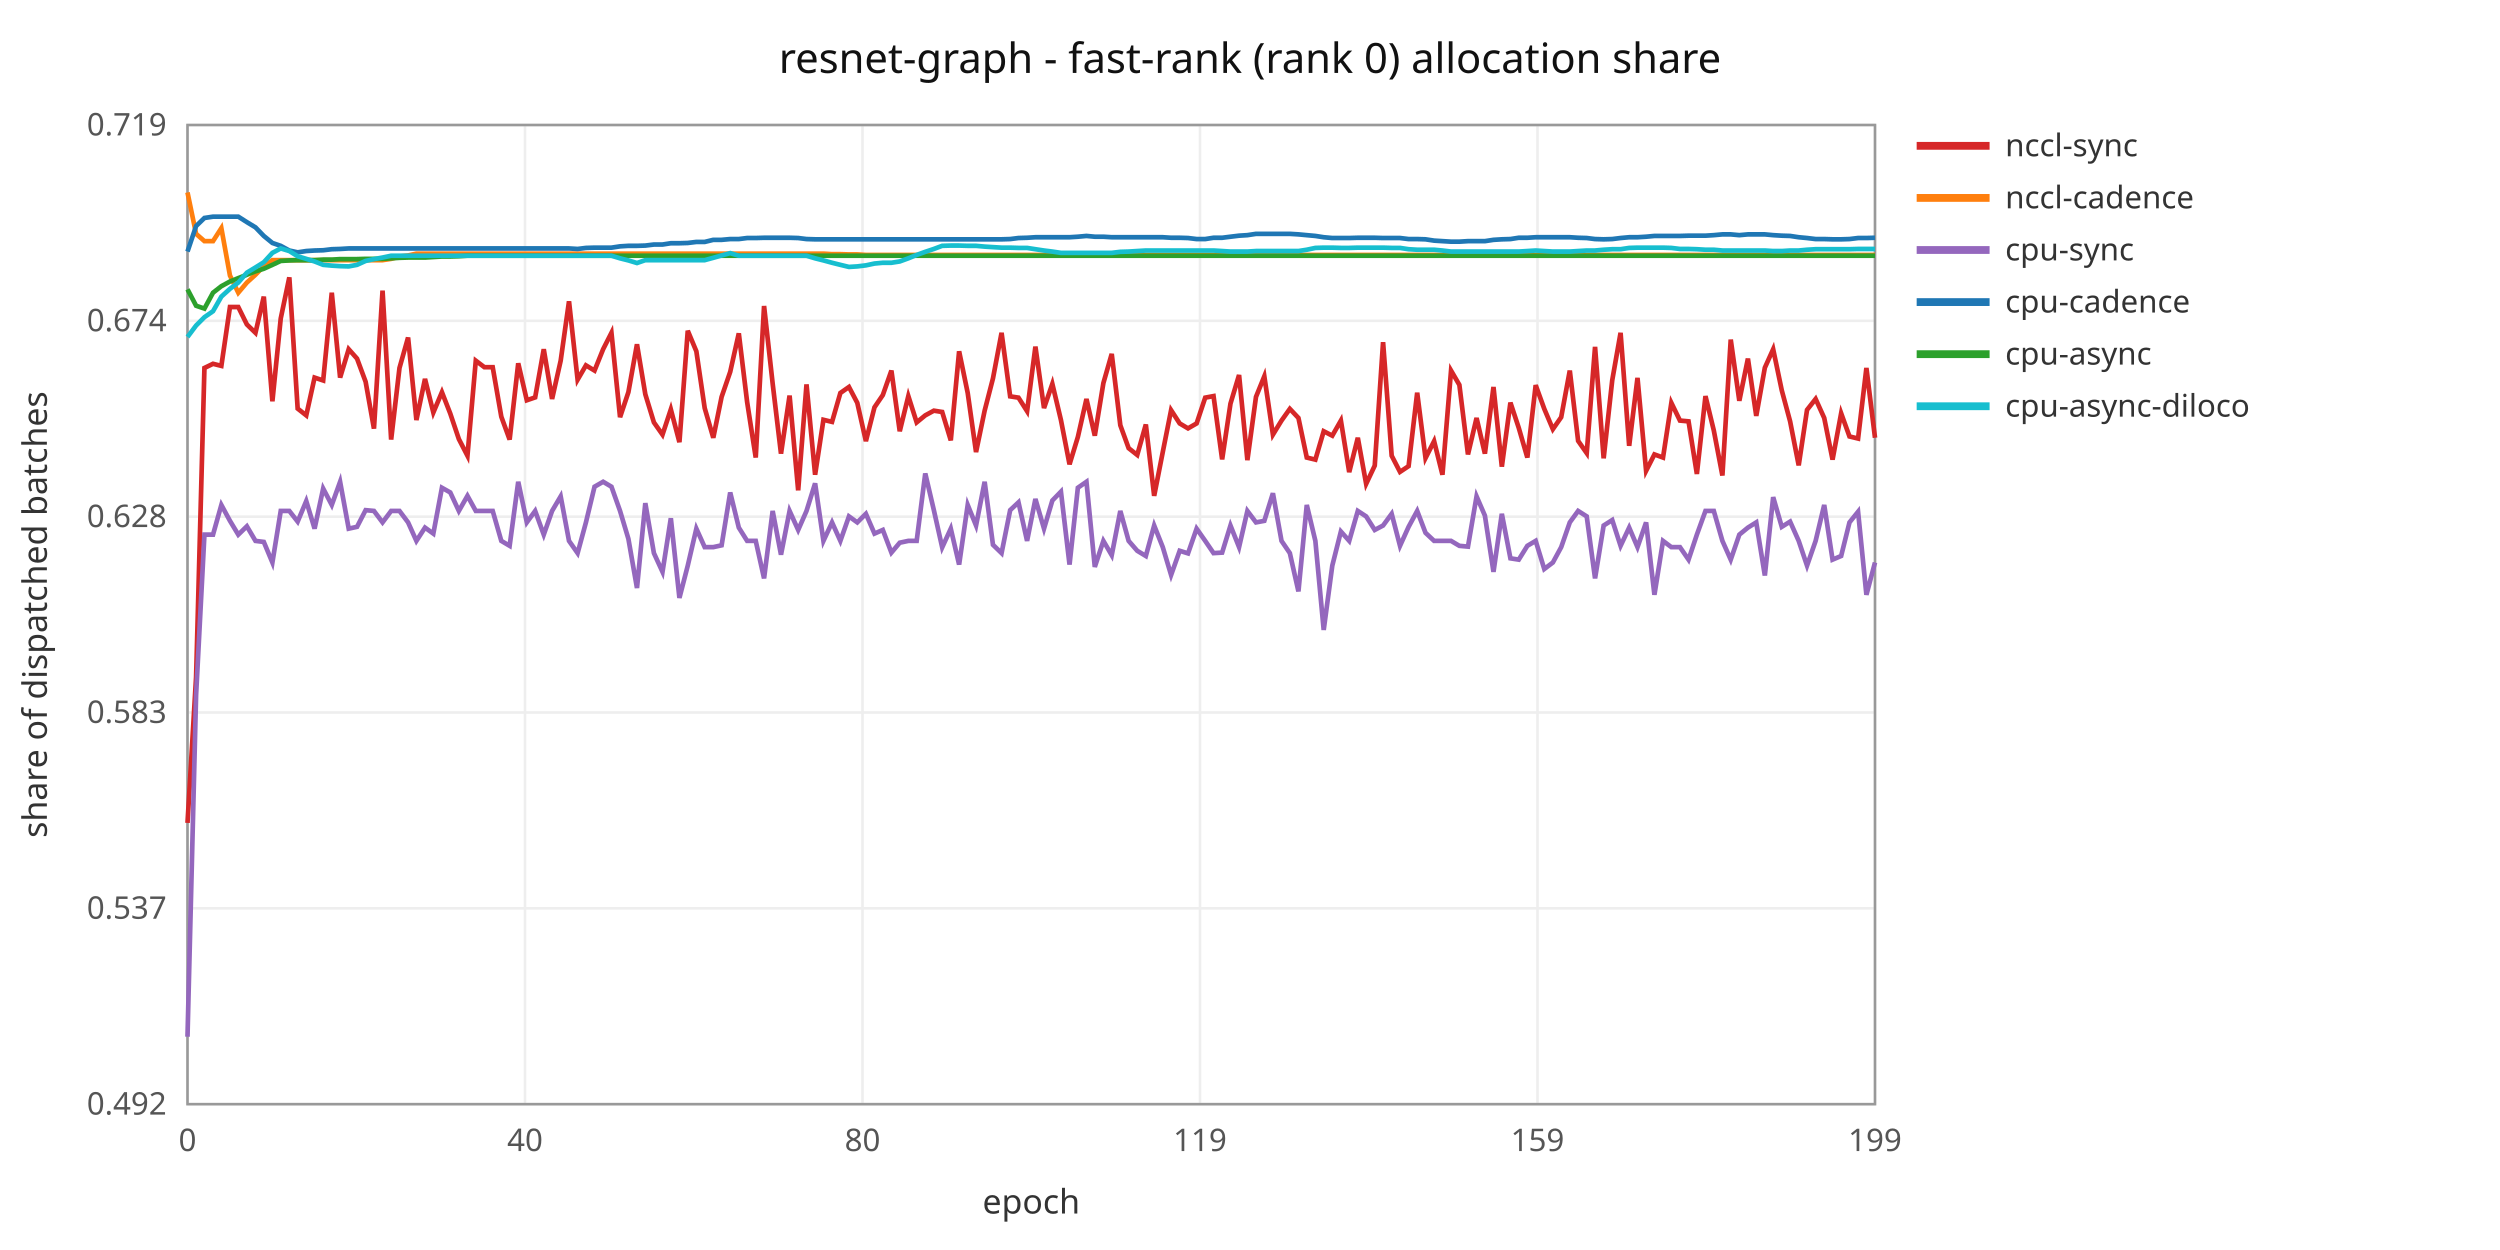
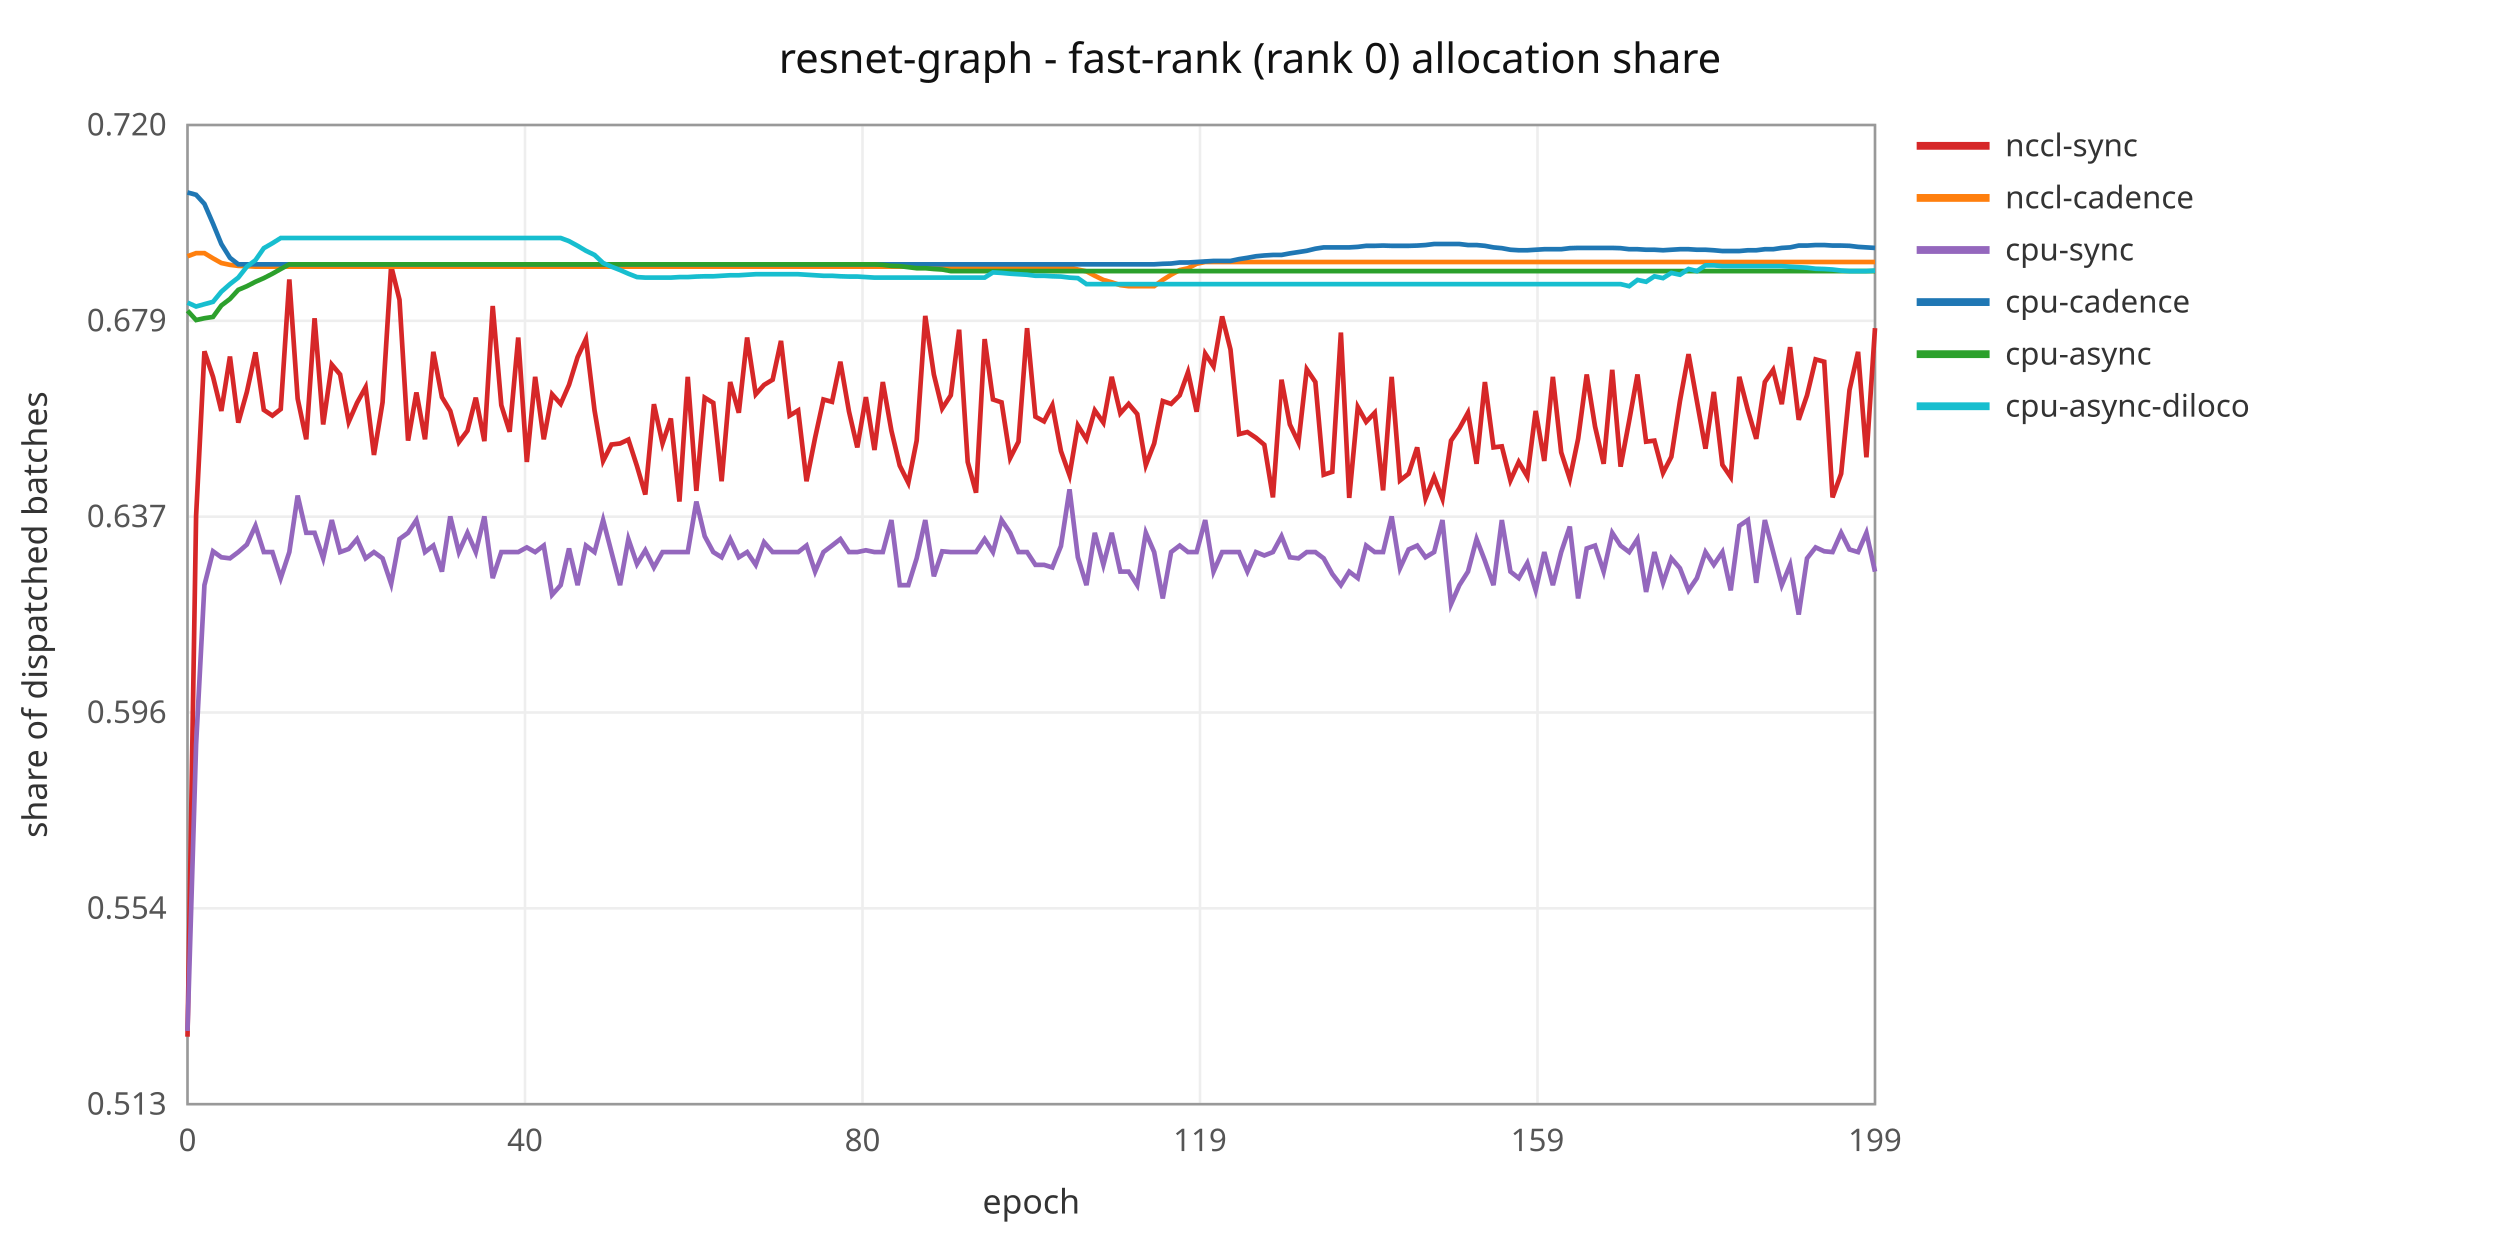
<svg xmlns="http://www.w3.org/2000/svg" viewBox="0 0 960 480" width="960" height="480">
  <rect width="960" height="480" fill="white" />
  <text x="480.0" y="28" text-anchor="middle" font-size="16" font-family="sans-serif" fill="#111">resnet-graph - fast-rank (rank 0) allocation share</text>
  <line x1="72.0" y1="48" x2="72.0" y2="424.0" stroke="#eee" />
  <line x1="72" y1="424.0" x2="720.0" y2="424.0" stroke="#eee" />
  <text x="72.0" y="442.0" text-anchor="middle" font-size="12" font-family="sans-serif" fill="#555">0</text>
-   <text x="64.0" y="428.0" text-anchor="end" font-size="12" font-family="sans-serif" fill="#555">0.492</text>
+   <text x="64.0" y="428.0" text-anchor="end" font-size="12" font-family="sans-serif" fill="#555">0.513</text>
  <line x1="201.6" y1="48" x2="201.6" y2="424.0" stroke="#eee" />
  <line x1="72" y1="348.8" x2="720.0" y2="348.8" stroke="#eee" />
  <text x="201.6" y="442.0" text-anchor="middle" font-size="12" font-family="sans-serif" fill="#555">40</text>
-   <text x="64.0" y="352.8" text-anchor="end" font-size="12" font-family="sans-serif" fill="#555">0.537</text>
+   <text x="64.0" y="352.8" text-anchor="end" font-size="12" font-family="sans-serif" fill="#555">0.554</text>
  <line x1="331.2" y1="48" x2="331.2" y2="424.0" stroke="#eee" />
  <line x1="72" y1="273.6" x2="720.0" y2="273.6" stroke="#eee" />
  <text x="331.2" y="442.0" text-anchor="middle" font-size="12" font-family="sans-serif" fill="#555">80</text>
-   <text x="64.0" y="277.6" text-anchor="end" font-size="12" font-family="sans-serif" fill="#555">0.583</text>
+   <text x="64.0" y="277.6" text-anchor="end" font-size="12" font-family="sans-serif" fill="#555">0.596</text>
  <line x1="460.8" y1="48" x2="460.8" y2="424.0" stroke="#eee" />
  <line x1="72" y1="198.4" x2="720.0" y2="198.4" stroke="#eee" />
  <text x="460.8" y="442.0" text-anchor="middle" font-size="12" font-family="sans-serif" fill="#555">119</text>
-   <text x="64.0" y="202.4" text-anchor="end" font-size="12" font-family="sans-serif" fill="#555">0.628</text>
+   <text x="64.0" y="202.4" text-anchor="end" font-size="12" font-family="sans-serif" fill="#555">0.637</text>
  <line x1="590.4" y1="48" x2="590.4" y2="424.0" stroke="#eee" />
  <line x1="72" y1="123.2" x2="720.0" y2="123.2" stroke="#eee" />
  <text x="590.4" y="442.0" text-anchor="middle" font-size="12" font-family="sans-serif" fill="#555">159</text>
-   <text x="64.0" y="127.2" text-anchor="end" font-size="12" font-family="sans-serif" fill="#555">0.674</text>
+   <text x="64.0" y="127.2" text-anchor="end" font-size="12" font-family="sans-serif" fill="#555">0.679</text>
  <line x1="720.0" y1="48" x2="720.0" y2="424.0" stroke="#eee" />
  <line x1="72" y1="48.0" x2="720.0" y2="48.0" stroke="#eee" />
  <text x="720.0" y="442.0" text-anchor="middle" font-size="12" font-family="sans-serif" fill="#555">199</text>
-   <text x="64.0" y="52.0" text-anchor="end" font-size="12" font-family="sans-serif" fill="#555">0.719</text>
+   <text x="64.0" y="52.0" text-anchor="end" font-size="12" font-family="sans-serif" fill="#555">0.720</text>
  <rect x="72" y="48" width="648" height="376" fill="none" stroke="#999" />
  <text x="396.0" y="466.0" text-anchor="middle" font-size="13" font-family="sans-serif" fill="#333">epoch</text>
  <text x="18" y="236.0" text-anchor="middle" font-size="13" font-family="sans-serif" fill="#333" transform="rotate(-90 18 236.0)">share of dispatched batches</text>
-   <polyline points="72.0,316.0 75.3,260.0 78.5,141.3 81.8,139.7 85.0,140.5 88.3,117.9 91.5,117.9 94.8,124.6 98.1,127.8 101.3,113.9 104.6,154.1 107.8,122.3 111.1,106.5 114.3,156.9 117.6,159.5 120.8,145.0 124.1,146.1 127.4,112.4 130.6,145.0 133.9,134.1 137.1,137.7 140.4,146.6 143.6,164.6 146.9,111.6 150.2,168.8 153.4,141.3 156.7,129.6 159.9,161.3 163.2,145.5 166.4,158.4 169.7,150.6 172.9,158.8 176.2,168.6 179.5,175.0 182.7,138.5 186.0,141.0 189.2,141.0 192.5,160.0 195.7,168.8 199.0,139.5 202.3,153.7 205.5,152.6 208.8,134.1 212.0,153.2 215.3,138.5 218.5,115.7 221.8,145.8 225.0,140.3 228.3,142.3 231.6,134.1 234.8,127.8 238.1,160.2 241.3,150.6 244.6,132.2 247.8,151.4 251.1,162.2 254.4,166.9 257.6,157.2 260.9,169.8 264.1,127.0 267.4,134.9 270.6,156.7 273.9,168.1 277.1,152.4 280.4,142.8 283.7,128.0 286.9,154.4 290.2,175.7 293.4,117.5 296.7,147.3 299.9,174.2 303.2,151.9 306.5,188.3 309.7,147.6 313.0,182.3 316.2,161.2 319.5,162.0 322.7,150.9 326.0,148.6 329.2,154.7 332.5,169.4 335.8,156.4 339.0,151.7 342.3,142.3 345.5,165.6 348.8,152.1 352.0,162.2 355.3,159.5 358.6,157.7 361.8,158.2 365.1,169.1 368.3,134.9 371.6,150.9 374.8,173.6 378.1,157.7 381.3,145.3 384.6,127.8 387.9,152.2 391.1,152.7 394.4,157.9 397.6,133.1 400.9,156.7 404.1,147.4 407.4,161.3 410.7,178.3 413.9,167.8 417.2,153.2 420.4,167.3 423.7,147.1 426.9,135.9 430.2,163.3 433.4,172.1 436.7,174.7 440.0,163.0 443.2,190.4 446.5,173.6 449.7,157.5 453.0,162.6 456.2,164.5 459.5,162.6 462.8,152.7 466.0,152.1 469.3,176.4 472.5,155.0 475.8,144.0 479.0,176.7 482.3,152.4 485.5,144.5 488.8,166.9 492.1,161.5 495.3,157.0 498.6,160.5 501.8,175.7 505.1,176.5 508.3,165.6 511.6,167.3 514.9,161.5 518.1,181.3 521.4,168.1 524.6,185.8 527.9,178.8 531.1,131.4 534.4,175.0 537.6,181.2 540.9,179.0 544.2,150.8 547.4,175.9 550.7,169.4 553.9,182.3 557.2,142.3 560.4,147.8 563.7,174.5 567.0,160.5 570.2,174.2 573.5,148.6 576.7,179.2 580.0,154.6 583.2,164.3 586.5,175.7 589.7,147.9 593.0,157.0 596.3,164.8 599.5,160.2 602.8,142.3 606.0,169.3 609.3,174.0 612.5,133.2 615.8,176.0 619.1,146.0 622.3,127.8 625.6,171.2 628.8,145.1 632.1,180.8 635.3,174.5 638.6,175.7 641.8,154.7 645.1,161.5 648.4,161.8 651.6,182.0 654.9,152.1 658.1,165.3 661.4,182.6 664.6,130.4 667.9,153.9 671.2,137.7 674.4,159.7 677.7,141.2 680.9,134.1 684.2,149.9 687.4,161.8 690.7,178.7 693.9,157.4 697.2,153.2 700.5,160.5 703.7,176.5 707.0,158.7 710.2,167.6 713.5,168.4 716.7,141.3 720.0,168.1" fill="none" stroke="#d62728" stroke-width="1.8" />
+   <polyline points="72.0,398.1 75.3,198.1 78.5,134.9 81.8,144.7 85.0,157.8 88.3,136.9 91.5,162.3 94.8,150.5 98.1,135.3 101.3,157.4 104.6,159.6 107.8,157.1 111.1,107.3 114.3,153.1 117.6,168.7 120.8,122.2 124.1,163.0 127.4,140.0 130.6,143.8 133.9,162.0 137.1,154.7 140.4,148.7 143.6,174.7 146.9,154.5 150.2,102.1 153.4,115.1 156.7,169.2 159.9,150.7 163.2,168.7 166.4,135.1 169.7,152.5 172.9,157.8 176.2,169.8 179.5,165.4 182.7,152.7 186.0,169.4 189.2,117.5 192.5,155.6 195.7,165.8 199.0,129.6 202.3,177.4 205.5,144.7 208.8,168.7 212.0,151.4 215.3,155.1 218.5,147.8 221.8,137.1 225.0,130.2 228.3,157.6 231.6,177.0 234.8,170.7 238.1,170.3 241.3,168.8 244.6,179.0 247.8,189.9 251.1,155.2 254.4,170.3 257.6,160.7 260.9,192.6 264.1,144.7 267.4,188.5 270.6,152.7 273.9,154.7 277.1,184.8 280.4,146.7 283.7,158.5 286.9,129.6 290.2,151.4 293.4,147.8 296.7,145.8 299.9,130.9 303.2,159.6 306.5,157.6 309.7,184.8 313.0,168.1 316.2,153.4 319.5,154.3 322.7,138.9 326.0,158.0 329.2,171.8 332.5,152.5 335.8,172.8 339.0,146.7 342.3,165.4 345.5,178.8 348.8,185.4 352.0,169.2 355.3,121.3 358.6,143.8 361.8,156.9 365.1,151.8 368.3,126.6 371.6,177.4 374.8,189.2 378.1,130.2 381.3,153.4 384.6,154.5 387.9,175.9 391.1,169.6 394.4,126.0 397.6,160.0 400.9,161.8 404.1,155.6 407.4,173.2 410.7,182.5 413.9,163.4 417.2,168.7 420.4,157.6 423.7,162.3 426.9,144.7 430.2,158.7 433.4,155.1 436.7,159.0 440.0,178.6 443.2,170.3 446.5,154.0 449.7,155.1 453.0,151.8 456.2,142.9 459.5,158.1 462.8,135.8 466.0,140.7 469.3,121.5 472.5,134.2 475.8,166.7 479.0,165.9 482.3,168.1 485.5,170.8 488.8,191.0 492.1,145.8 495.3,163.0 498.6,169.9 501.8,141.8 505.1,146.7 508.3,182.3 511.6,181.2 514.9,127.7 518.1,191.2 521.4,156.3 524.6,162.0 527.9,158.5 531.1,188.3 534.4,144.7 537.6,184.5 540.9,181.9 544.2,171.8 547.4,191.4 550.7,183.2 553.9,191.5 557.2,169.2 560.4,164.5 563.7,158.5 567.0,178.1 570.2,146.7 573.5,171.8 576.7,171.4 580.0,184.5 583.2,177.4 586.5,183.0 589.7,157.8 593.0,177.0 596.3,144.7 599.5,173.7 602.8,183.9 606.0,168.5 609.3,143.8 612.5,163.8 615.8,178.1 619.1,142.0 622.3,179.2 625.6,161.6 628.8,143.8 632.1,169.6 635.3,169.2 638.6,181.6 641.8,175.4 645.1,154.0 648.4,136.0 651.6,154.0 654.9,172.3 658.1,150.5 661.4,178.5 664.6,183.2 667.9,144.7 671.2,157.6 674.4,168.5 677.7,146.7 680.9,142.0 684.2,155.2 687.4,133.3 690.7,161.2 693.9,151.8 697.2,138.0 700.5,138.9 703.7,191.0 707.0,181.9 710.2,149.8 713.5,135.1 716.7,175.6 720.0,126.0" fill="none" stroke="#d62728" stroke-width="1.8" />
  <line x1="736.0" y1="56.0" x2="764.0" y2="56.0" stroke="#d62728" stroke-width="3" />
  <text x="770.0" y="60.0" font-size="12" font-family="sans-serif" fill="#333">nccl-sync</text>
-   <polyline points="72.0,73.9 75.3,89.8 78.5,92.6 81.8,92.6 85.0,87.6 88.3,105.8 91.5,112.4 94.8,108.5 98.1,105.5 101.3,102.2 104.6,99.9 107.8,99.9 111.1,99.9 114.3,99.9 117.6,99.9 120.8,99.9 124.1,99.9 127.4,99.9 130.6,99.9 133.9,99.9 137.1,99.9 140.4,99.9 143.6,99.9 146.9,99.9 150.2,99.4 153.4,98.5 156.7,98.1 159.9,97.4 163.2,97.4 166.4,97.4 169.7,97.4 172.9,97.4 176.2,97.4 179.5,97.4 182.7,97.4 186.0,97.4 189.2,97.4 192.5,97.4 195.7,97.4 199.0,97.4 202.3,97.4 205.5,97.4 208.8,97.4 212.0,97.4 215.3,97.4 218.5,97.4 221.8,97.4 225.0,97.4 228.3,97.4 231.6,97.4 234.8,97.4 238.1,97.4 241.3,97.4 244.6,97.4 247.8,97.4 251.1,97.4 254.4,97.4 257.6,97.4 260.9,97.4 264.1,97.4 267.4,97.4 270.6,97.4 273.9,97.4 277.1,97.4 280.4,97.4 283.7,97.4 286.9,97.4 290.2,97.4 293.4,97.4 296.7,97.4 299.9,97.4 303.2,97.4 306.5,97.4 309.7,97.4 313.0,97.4 316.2,97.4 319.5,97.6 322.7,97.6 326.0,97.7 329.2,97.7 332.5,97.9 335.8,97.9 339.0,97.9 342.3,97.9 345.5,97.9 348.8,97.9 352.0,97.9 355.3,97.9 358.6,97.9 361.8,97.9 365.1,97.9 368.3,97.9 371.6,97.9 374.8,97.9 378.1,97.9 381.3,97.9 384.6,97.9 387.9,97.9 391.1,97.9 394.4,97.9 397.6,97.9 400.9,97.9 404.1,97.9 407.4,97.9 410.7,97.9 413.9,97.9 417.2,97.9 420.4,97.9 423.7,97.9 426.9,97.9 430.2,97.9 433.4,97.9 436.7,97.9 440.0,97.9 443.2,97.9 446.5,97.9 449.7,97.9 453.0,97.9 456.2,97.9 459.5,97.9 462.8,97.9 466.0,97.9 469.3,97.9 472.5,97.9 475.8,97.9 479.0,97.9 482.3,97.9 485.5,97.9 488.8,97.9 492.1,97.9 495.3,97.9 498.6,97.9 501.8,97.9 505.1,97.9 508.3,97.9 511.6,97.9 514.9,97.9 518.1,97.9 521.4,97.9 524.6,97.9 527.9,97.9 531.1,97.9 534.4,97.9 537.6,97.9 540.9,97.9 544.2,97.9 547.4,97.9 550.7,97.9 553.9,97.9 557.2,97.9 560.4,97.9 563.7,97.9 567.0,97.9 570.2,97.9 573.5,97.9 576.7,97.9 580.0,97.9 583.2,97.9 586.5,97.9 589.7,97.9 593.0,97.9 596.3,97.9 599.5,97.9 602.8,97.9 606.0,97.9 609.3,97.9 612.5,97.9 615.8,97.9 619.1,97.9 622.3,97.9 625.6,97.9 628.8,97.9 632.1,97.9 635.3,97.9 638.6,97.9 641.8,97.9 645.1,97.9 648.4,97.9 651.6,97.9 654.9,97.9 658.1,97.9 661.4,97.9 664.6,97.9 667.9,97.9 671.2,97.9 674.4,97.9 677.7,97.9 680.9,97.9 684.2,97.9 687.4,97.9 690.7,97.9 693.9,97.9 697.2,97.9 700.5,97.9 703.7,97.9 707.0,97.9 710.2,97.9 713.5,97.9 716.7,97.9 720.0,97.9" fill="none" stroke="#ff7f0e" stroke-width="1.8" />
+   <polyline points="72.0,98.4 75.3,97.2 78.5,97.2 81.8,99.2 85.0,101.0 88.3,101.7 91.5,102.1 94.8,102.2 98.1,102.4 101.3,102.4 104.6,102.4 107.8,102.4 111.1,102.4 114.3,102.4 117.6,102.4 120.8,102.4 124.1,102.4 127.4,102.4 130.6,102.4 133.9,102.4 137.1,102.4 140.4,102.4 143.6,102.4 146.9,102.4 150.2,102.4 153.4,102.4 156.7,102.4 159.9,102.4 163.2,102.4 166.4,102.4 169.7,102.4 172.9,102.4 176.2,102.4 179.5,102.4 182.7,102.4 186.0,102.4 189.2,102.4 192.5,102.4 195.7,102.4 199.0,102.4 202.3,102.4 205.5,102.4 208.8,102.4 212.0,102.4 215.3,102.4 218.5,102.4 221.8,102.4 225.0,102.4 228.3,102.4 231.6,102.4 234.8,102.4 238.1,102.4 241.3,102.4 244.6,102.4 247.8,102.4 251.1,102.4 254.4,102.4 257.6,102.4 260.9,102.4 264.1,102.4 267.4,102.4 270.6,102.4 273.9,102.4 277.1,102.4 280.4,102.4 283.7,102.4 286.9,102.4 290.2,102.4 293.4,102.4 296.7,102.4 299.9,102.4 303.2,102.4 306.5,102.4 309.7,102.4 313.0,102.4 316.2,102.4 319.5,102.4 322.7,102.4 326.0,102.4 329.2,102.4 332.5,102.4 335.8,102.4 339.0,102.4 342.3,102.4 345.5,102.4 348.8,102.4 352.0,102.4 355.3,102.4 358.6,102.4 361.8,102.4 365.1,102.4 368.3,102.4 371.6,102.4 374.8,102.4 378.1,102.4 381.3,102.4 384.6,102.4 387.9,102.4 391.1,102.4 394.4,102.4 397.6,102.4 400.9,102.4 404.1,102.4 407.4,102.4 410.7,102.6 413.9,103.5 417.2,104.2 420.4,105.9 423.7,107.5 426.9,108.4 430.2,109.5 433.4,109.9 436.7,109.9 440.0,109.9 443.2,109.9 446.5,107.5 449.7,105.5 453.0,103.7 456.2,103.0 459.5,101.3 462.8,100.6 466.0,100.6 469.3,100.6 472.5,100.6 475.8,100.6 479.0,100.6 482.3,100.6 485.5,100.6 488.8,100.6 492.1,100.6 495.3,100.6 498.6,100.6 501.8,100.6 505.1,100.6 508.3,100.6 511.6,100.6 514.9,100.6 518.1,100.6 521.4,100.6 524.6,100.6 527.9,100.6 531.1,100.6 534.4,100.6 537.6,100.6 540.9,100.6 544.2,100.6 547.4,100.6 550.7,100.6 553.9,100.6 557.2,100.6 560.4,100.6 563.7,100.6 567.0,100.6 570.2,100.6 573.5,100.6 576.7,100.6 580.0,100.6 583.2,100.6 586.5,100.6 589.7,100.6 593.0,100.6 596.3,100.6 599.5,100.6 602.8,100.6 606.0,100.6 609.3,100.6 612.5,100.6 615.8,100.6 619.1,100.6 622.3,100.6 625.6,100.6 628.8,100.6 632.1,100.6 635.3,100.6 638.6,100.6 641.8,100.6 645.1,100.6 648.4,100.6 651.6,100.6 654.9,100.6 658.1,100.6 661.4,100.6 664.6,100.6 667.9,100.6 671.2,100.6 674.4,100.6 677.7,100.6 680.9,100.6 684.2,100.6 687.4,100.6 690.7,100.6 693.9,100.6 697.2,100.6 700.5,100.6 703.7,100.6 707.0,100.6 710.2,100.6 713.5,100.6 716.7,100.6 720.0,100.6" fill="none" stroke="#ff7f0e" stroke-width="1.8" />
  <line x1="736.0" y1="76.0" x2="764.0" y2="76.0" stroke="#ff7f0e" stroke-width="3" />
  <text x="770.0" y="80.0" font-size="12" font-family="sans-serif" fill="#333">nccl-cadence</text>
-   <polyline points="72.0,398.1 75.3,266.9 78.5,205.3 81.8,205.3 85.0,193.9 88.3,200.0 91.5,205.3 94.8,202.1 98.1,207.7 101.3,208.1 104.6,216.0 107.8,196.2 111.1,196.2 114.3,200.3 117.6,192.4 120.8,203.0 124.1,187.6 127.4,193.9 130.6,185.0 133.9,203.0 137.1,202.3 140.4,195.9 143.6,196.2 146.9,200.6 150.2,196.2 153.4,196.2 156.7,200.6 159.9,207.7 163.2,202.6 166.4,204.9 169.7,187.3 172.9,189.1 176.2,196.2 179.5,190.4 182.7,196.2 186.0,196.2 189.2,196.2 192.5,207.7 195.7,209.6 199.0,185.0 202.3,200.6 205.5,196.2 208.8,205.3 212.0,196.2 215.3,190.6 218.5,207.7 221.8,212.4 225.0,200.6 228.3,186.9 231.6,185.0 234.8,186.9 238.1,196.2 241.3,206.9 244.6,225.8 247.8,193.2 251.1,212.4 254.4,219.6 257.6,199.0 260.9,229.6 264.1,217.2 267.4,203.0 270.6,210.1 273.9,210.1 277.1,209.4 280.4,189.1 283.7,202.6 286.9,207.7 290.2,207.7 293.4,222.1 296.7,196.2 299.9,213.0 303.2,196.2 306.5,203.5 309.7,196.2 313.0,185.6 316.2,207.7 319.5,200.6 322.7,207.7 326.0,198.3 329.2,200.6 332.5,197.3 335.8,204.9 339.0,203.5 342.3,212.2 345.5,208.4 348.8,207.7 352.0,207.7 355.3,181.8 358.6,195.9 361.8,210.2 365.1,203.0 368.3,216.8 371.6,193.9 374.8,201.8 378.1,185.0 381.3,209.2 384.6,212.4 387.9,195.9 391.1,192.9 394.4,207.7 397.6,191.6 400.9,203.0 404.1,192.2 407.4,188.8 410.7,216.8 413.9,187.3 417.2,185.0 420.4,217.7 423.7,207.7 426.9,213.2 430.2,196.2 433.4,207.7 436.7,211.5 440.0,213.5 443.2,201.8 446.5,210.1 449.7,220.8 453.0,211.5 456.2,212.5 459.5,203.0 462.8,207.7 466.0,212.4 469.3,212.2 472.5,201.8 475.8,210.1 479.0,196.2 482.3,200.6 485.5,200.0 488.8,189.4 492.1,207.7 495.3,212.4 498.6,227.1 501.8,193.9 505.1,207.7 508.3,241.9 511.6,217.2 514.9,204.1 518.1,207.7 521.4,196.2 524.6,198.3 527.9,203.5 531.1,201.8 534.4,197.3 537.6,209.6 540.9,202.3 544.2,196.2 547.4,204.6 550.7,207.7 553.9,207.7 557.2,207.7 560.4,209.6 563.7,209.9 567.0,190.6 570.2,198.0 573.5,219.6 576.7,197.3 580.0,214.4 583.2,214.9 586.5,209.6 589.7,207.7 593.0,218.5 596.3,216.0 599.5,210.1 602.8,200.6 606.0,196.2 609.3,198.3 612.5,222.1 615.8,201.8 619.1,199.7 622.3,209.6 625.6,202.6 628.8,210.1 632.1,200.6 635.3,228.4 638.6,207.7 641.8,210.1 645.1,210.1 648.4,214.9 651.6,205.3 654.9,196.2 658.1,196.2 661.4,207.7 664.6,214.9 667.9,205.3 671.2,202.6 674.4,200.6 677.7,221.0 680.9,190.9 684.2,202.3 687.4,200.3 690.7,207.7 693.9,217.2 697.2,207.7 700.5,193.9 703.7,214.9 707.0,213.5 710.2,200.6 713.5,196.5 716.7,228.4 720.0,216.0" fill="none" stroke="#9467bd" stroke-width="1.8" />
+   <polyline points="72.0,395.9 75.3,285.9 78.5,224.7 81.8,211.7 85.0,214.0 88.3,214.4 91.5,212.0 94.8,209.1 98.1,201.9 101.3,212.0 104.6,212.0 107.8,222.0 111.1,212.0 114.3,190.3 117.6,204.6 120.8,204.6 124.1,214.4 127.4,199.7 130.6,212.0 133.9,210.8 137.1,207.0 140.4,214.4 143.6,212.0 146.9,214.4 150.2,224.2 153.4,207.0 156.7,204.6 159.9,199.7 163.2,212.0 166.4,209.5 169.7,219.5 172.9,198.3 176.2,212.0 179.5,204.6 182.7,212.0 186.0,198.3 189.2,222.0 192.5,212.0 195.7,212.0 199.0,212.0 202.3,210.2 205.5,212.0 208.8,209.5 212.0,228.4 215.3,224.7 218.5,210.6 221.8,224.7 225.0,209.5 228.3,212.0 231.6,199.7 234.8,212.0 238.1,224.7 241.3,207.0 244.6,216.6 247.8,211.3 251.1,217.9 254.4,212.0 257.6,212.0 260.9,212.0 264.1,212.0 267.4,192.6 270.6,205.9 273.9,212.0 277.1,214.0 280.4,207.0 283.7,214.0 286.9,212.0 290.2,216.9 293.4,208.2 296.7,212.0 299.9,212.0 303.2,212.0 306.5,212.0 309.7,209.5 313.0,219.5 316.2,212.0 319.5,209.5 322.7,207.0 326.0,212.0 329.2,212.0 332.5,211.3 335.8,212.0 339.0,212.0 342.3,199.7 345.5,224.7 348.8,224.7 352.0,214.4 355.3,199.7 358.6,221.3 361.8,211.7 365.1,212.0 368.3,212.0 371.6,212.0 374.8,212.0 378.1,207.0 381.3,212.0 384.6,199.7 387.9,204.6 391.1,212.0 394.4,212.0 397.6,216.9 400.9,216.9 404.1,217.9 407.4,209.7 410.7,187.9 413.9,214.0 417.2,224.7 420.4,204.6 423.7,216.9 426.9,204.6 430.2,219.5 433.4,219.5 436.7,224.7 440.0,204.6 443.2,212.0 446.5,229.8 449.7,212.0 453.0,209.5 456.2,212.0 459.5,212.0 462.8,199.7 466.0,219.5 469.3,212.0 472.5,212.0 475.8,212.0 479.0,219.5 482.3,212.0 485.5,213.3 488.8,212.0 492.1,205.9 495.3,214.0 498.6,214.4 501.8,212.0 505.1,212.0 508.3,214.4 511.6,220.4 514.9,224.7 518.1,219.5 521.4,222.0 524.6,209.5 527.9,212.0 531.1,212.0 534.4,198.3 537.6,218.2 540.9,211.0 544.2,209.5 547.4,214.0 550.7,212.0 553.9,199.7 557.2,232.0 560.4,224.7 563.7,219.5 567.0,207.0 570.2,215.3 573.5,224.7 576.7,199.7 580.0,219.5 583.2,222.0 586.5,216.2 589.7,226.7 593.0,212.0 596.3,224.7 599.5,212.0 602.8,202.2 606.0,229.8 609.3,210.6 612.5,209.5 615.8,219.5 619.1,204.6 622.3,209.5 625.6,212.0 628.8,207.0 632.1,227.3 635.3,212.0 638.6,223.8 641.8,214.4 645.1,218.2 648.4,226.7 651.6,222.0 654.9,212.0 658.1,216.9 661.4,212.0 664.6,226.7 667.9,201.9 671.2,199.7 674.4,223.8 677.7,199.7 680.9,212.0 684.2,224.7 687.4,216.9 690.7,236.0 693.9,214.4 697.2,210.2 700.5,211.7 703.7,212.0 707.0,204.6 710.2,211.0 713.5,212.0 716.7,204.6 720.0,219.5" fill="none" stroke="#9467bd" stroke-width="1.8" />
  <line x1="736.0" y1="96.0" x2="764.0" y2="96.0" stroke="#9467bd" stroke-width="3" />
  <text x="770.0" y="100.0" font-size="12" font-family="sans-serif" fill="#333">cpu-sync</text>
-   <polyline points="72.0,96.6 75.3,86.8 78.5,83.7 81.8,83.2 85.0,83.2 88.3,83.2 91.5,83.2 94.8,85.3 98.1,87.3 101.3,90.6 104.6,93.3 107.8,94.4 111.1,96.2 114.3,96.9 117.6,96.4 120.8,96.2 124.1,96.1 127.4,95.7 130.6,95.6 133.9,95.4 137.1,95.4 140.4,95.4 143.6,95.4 146.9,95.4 150.2,95.4 153.4,95.4 156.7,95.4 159.9,95.4 163.2,95.4 166.4,95.4 169.7,95.4 172.9,95.4 176.2,95.4 179.5,95.4 182.7,95.4 186.0,95.4 189.2,95.4 192.5,95.4 195.7,95.4 199.0,95.4 202.3,95.4 205.5,95.4 208.8,95.4 212.0,95.4 215.3,95.4 218.5,95.4 221.8,95.6 225.0,95.2 228.3,95.1 231.6,95.1 234.8,95.1 238.1,94.6 241.3,94.4 244.6,94.4 247.8,94.3 251.1,93.9 254.4,93.9 257.6,93.4 260.9,93.4 264.1,93.3 267.4,92.9 270.6,92.9 273.9,92.1 277.1,92.1 280.4,91.8 283.7,91.8 286.9,91.4 290.2,91.4 293.4,91.3 296.7,91.3 299.9,91.3 303.2,91.3 306.5,91.4 309.7,91.8 313.0,91.9 316.2,91.9 319.5,91.9 322.7,91.9 326.0,91.9 329.2,91.9 332.5,91.9 335.8,91.9 339.0,91.9 342.3,91.9 345.5,91.9 348.8,91.9 352.0,91.9 355.3,91.9 358.6,91.9 361.8,91.9 365.1,91.9 368.3,91.9 371.6,91.9 374.8,91.9 378.1,91.9 381.3,91.9 384.6,91.9 387.9,91.8 391.1,91.4 394.4,91.3 397.6,91.1 400.9,91.1 404.1,91.1 407.4,91.1 410.7,91.1 413.9,90.9 417.2,90.6 420.4,90.9 423.7,90.9 426.9,91.1 430.2,91.1 433.4,91.1 436.7,91.1 440.0,91.1 443.2,91.1 446.5,91.1 449.7,91.3 453.0,91.3 456.2,91.4 459.5,91.8 462.8,91.8 466.0,91.3 469.3,91.3 472.5,90.9 475.8,90.5 479.0,90.3 482.3,89.8 485.5,89.8 488.8,89.8 492.1,89.8 495.3,89.8 498.6,90.0 501.8,90.3 505.1,90.6 508.3,91.1 511.6,91.4 514.9,91.4 518.1,91.4 521.4,91.3 524.6,91.3 527.9,91.3 531.1,91.4 534.4,91.4 537.6,91.4 540.9,91.8 544.2,91.8 547.4,91.9 550.7,92.4 553.9,92.6 557.2,92.8 560.4,92.8 563.7,92.6 567.0,92.6 570.2,92.6 573.5,92.1 576.7,91.9 580.0,91.8 583.2,91.3 586.5,91.3 589.7,91.1 593.0,91.1 596.3,91.1 599.5,91.1 602.8,91.1 606.0,91.3 609.3,91.4 612.5,91.8 615.8,91.9 619.1,91.8 622.3,91.4 625.6,91.1 628.8,91.1 632.1,90.9 635.3,90.6 638.6,90.6 641.8,90.6 645.1,90.6 648.4,90.5 651.6,90.5 654.9,90.5 658.1,90.3 661.4,90.0 664.6,90.0 667.9,90.3 671.2,90.0 674.4,90.0 677.7,90.0 680.9,90.3 684.2,90.5 687.4,90.6 690.7,91.1 693.9,91.4 697.2,91.8 700.5,91.8 703.7,91.9 707.0,91.9 710.2,91.8 713.5,91.4 716.7,91.4 720.0,91.3" fill="none" stroke="#1f77b4" stroke-width="1.8" />
+   <polyline points="72.0,73.9 75.3,74.8 78.5,78.3 81.8,85.9 85.0,93.7 88.3,99.0 91.5,101.5 94.8,101.5 98.1,101.5 101.3,101.5 104.6,101.5 107.8,101.5 111.1,101.5 114.3,101.5 117.6,101.5 120.8,101.5 124.1,101.5 127.4,101.5 130.6,101.5 133.9,101.5 137.1,101.5 140.4,101.5 143.6,101.5 146.9,101.5 150.2,101.5 153.4,101.5 156.7,101.5 159.9,101.5 163.2,101.5 166.4,101.5 169.7,101.5 172.9,101.5 176.2,101.5 179.5,101.5 182.7,101.5 186.0,101.5 189.2,101.5 192.5,101.5 195.7,101.5 199.0,101.5 202.3,101.5 205.5,101.5 208.8,101.5 212.0,101.5 215.3,101.5 218.5,101.5 221.8,101.5 225.0,101.5 228.3,101.5 231.6,101.5 234.8,101.5 238.1,101.5 241.3,101.5 244.6,101.5 247.8,101.5 251.1,101.5 254.4,101.5 257.6,101.5 260.9,101.5 264.1,101.5 267.4,101.5 270.6,101.5 273.9,101.5 277.1,101.5 280.4,101.5 283.7,101.5 286.9,101.5 290.2,101.5 293.4,101.5 296.7,101.5 299.9,101.5 303.2,101.5 306.5,101.5 309.7,101.5 313.0,101.5 316.2,101.5 319.5,101.5 322.7,101.5 326.0,101.5 329.2,101.5 332.5,101.5 335.8,101.5 339.0,101.5 342.3,101.5 345.5,101.5 348.8,101.5 352.0,101.5 355.3,101.5 358.6,101.5 361.8,101.5 365.1,101.5 368.3,101.5 371.6,101.5 374.8,101.5 378.1,101.5 381.3,101.5 384.6,101.5 387.9,101.5 391.1,101.5 394.4,101.5 397.6,101.5 400.9,101.5 404.1,101.5 407.4,101.5 410.7,101.5 413.9,101.5 417.2,101.5 420.4,101.5 423.7,101.5 426.9,101.5 430.2,101.5 433.4,101.5 436.7,101.5 440.0,101.5 443.2,101.5 446.5,101.3 449.7,101.2 453.0,100.8 456.2,100.8 459.5,100.6 462.8,100.4 466.0,100.2 469.3,100.2 472.5,100.2 475.8,99.5 479.0,99.0 482.3,98.4 485.5,98.1 488.8,97.9 492.1,97.9 495.3,97.3 498.6,96.8 501.8,96.3 505.1,95.5 508.3,95.0 511.6,95.0 514.9,95.0 518.1,95.0 521.4,94.8 524.6,94.4 527.9,94.4 531.1,94.3 534.4,94.4 537.6,94.4 540.9,94.4 544.2,94.3 547.4,94.1 550.7,93.7 553.9,93.7 557.2,93.7 560.4,93.7 563.7,94.1 567.0,94.1 570.2,94.4 573.5,95.0 576.7,95.3 580.0,95.9 583.2,96.1 586.5,96.1 589.7,95.9 593.0,95.7 596.3,95.7 599.5,95.7 602.8,95.3 606.0,95.2 609.3,95.2 612.5,95.2 615.8,95.2 619.1,95.2 622.3,95.3 625.6,95.7 628.8,95.7 632.1,95.9 635.3,95.9 638.6,96.1 641.8,95.9 645.1,95.7 648.4,95.7 651.6,95.9 654.9,95.9 658.1,96.1 661.4,96.4 664.6,96.4 667.9,96.4 671.2,96.1 674.4,96.1 677.7,95.7 680.9,95.7 684.2,95.2 687.4,95.0 690.7,94.3 693.9,94.3 697.2,94.1 700.5,94.1 703.7,94.3 707.0,94.3 710.2,94.4 713.5,94.8 716.7,95.0 720.0,95.2" fill="none" stroke="#1f77b4" stroke-width="1.8" />
  <line x1="736.0" y1="116.0" x2="764.0" y2="116.0" stroke="#1f77b4" stroke-width="3" />
  <text x="770.0" y="120.0" font-size="12" font-family="sans-serif" fill="#333">cpu-cadence</text>
-   <polyline points="72.0,111.1 75.3,117.4 78.5,118.5 81.8,112.4 85.0,109.9 88.3,108.1 91.5,106.8 94.8,105.5 98.1,104.2 101.3,103.2 104.6,101.7 107.8,100.2 111.1,100.0 114.3,99.9 117.6,99.9 120.8,99.9 124.1,99.7 127.4,99.7 130.6,99.5 133.9,99.5 137.1,99.5 140.4,99.4 143.6,99.4 146.9,99.4 150.2,99.2 153.4,99.0 156.7,98.9 159.9,98.9 163.2,98.9 166.4,98.7 169.7,98.5 172.9,98.5 176.2,98.4 179.5,98.2 182.7,98.2 186.0,98.2 189.2,98.2 192.5,98.2 195.7,98.2 199.0,98.2 202.3,98.2 205.5,98.2 208.8,98.2 212.0,98.2 215.3,98.2 218.5,98.2 221.8,98.2 225.0,98.2 228.3,98.2 231.6,98.2 234.8,98.2 238.1,98.2 241.3,98.2 244.6,98.2 247.8,98.2 251.1,98.2 254.4,98.2 257.6,98.2 260.9,98.2 264.1,98.2 267.4,98.2 270.6,98.2 273.9,98.2 277.1,98.2 280.4,98.2 283.7,98.2 286.9,98.2 290.2,98.2 293.4,98.2 296.7,98.2 299.9,98.2 303.2,98.2 306.5,98.2 309.7,98.2 313.0,98.2 316.2,98.2 319.5,98.2 322.7,98.2 326.0,98.2 329.2,98.2 332.5,98.2 335.8,98.2 339.0,98.2 342.3,98.2 345.5,98.2 348.8,98.2 352.0,98.2 355.3,98.2 358.6,98.2 361.8,98.2 365.1,98.2 368.3,98.2 371.6,98.2 374.8,98.2 378.1,98.2 381.3,98.2 384.6,98.2 387.9,98.2 391.1,98.2 394.4,98.2 397.6,98.2 400.9,98.2 404.1,98.2 407.4,98.2 410.7,98.2 413.9,98.2 417.2,98.2 420.4,98.2 423.7,98.2 426.9,98.2 430.2,98.2 433.4,98.2 436.7,98.2 440.0,98.2 443.2,98.2 446.5,98.2 449.7,98.2 453.0,98.2 456.2,98.2 459.5,98.2 462.8,98.2 466.0,98.2 469.3,98.2 472.5,98.2 475.8,98.2 479.0,98.2 482.3,98.2 485.5,98.2 488.8,98.2 492.1,98.2 495.3,98.2 498.6,98.2 501.8,98.2 505.1,98.2 508.3,98.2 511.6,98.2 514.9,98.2 518.1,98.2 521.4,98.2 524.6,98.2 527.9,98.2 531.1,98.2 534.4,98.2 537.6,98.2 540.9,98.2 544.2,98.2 547.4,98.2 550.7,98.2 553.9,98.2 557.2,98.2 560.4,98.2 563.7,98.2 567.0,98.2 570.2,98.2 573.5,98.2 576.7,98.2 580.0,98.2 583.2,98.2 586.5,98.2 589.7,98.2 593.0,98.2 596.3,98.2 599.5,98.2 602.8,98.2 606.0,98.2 609.3,98.2 612.5,98.2 615.8,98.2 619.1,98.2 622.3,98.2 625.6,98.2 628.8,98.2 632.1,98.2 635.3,98.2 638.6,98.2 641.8,98.2 645.1,98.2 648.4,98.2 651.6,98.2 654.9,98.2 658.1,98.2 661.4,98.2 664.6,98.2 667.9,98.2 671.2,98.2 674.4,98.2 677.7,98.2 680.9,98.2 684.2,98.2 687.4,98.2 690.7,98.2 693.9,98.2 697.2,98.2 700.5,98.2 703.7,98.2 707.0,98.2 710.2,98.2 713.5,98.2 716.7,98.2 720.0,98.2" fill="none" stroke="#2ca02c" stroke-width="1.8" />
+   <polyline points="72.0,119.3 75.3,122.9 78.5,122.2 81.8,121.7 85.0,117.3 88.3,114.8 91.5,111.3 94.8,109.9 98.1,108.2 101.3,106.8 104.6,105.1 107.8,103.3 111.1,101.5 114.3,101.5 117.6,101.5 120.8,101.5 124.1,101.5 127.4,101.5 130.6,101.5 133.9,101.5 137.1,101.5 140.4,101.5 143.6,101.5 146.9,101.5 150.2,101.5 153.4,101.5 156.7,101.5 159.9,101.5 163.2,101.5 166.4,101.5 169.7,101.5 172.9,101.5 176.2,101.5 179.5,101.5 182.7,101.5 186.0,101.5 189.2,101.5 192.5,101.5 195.7,101.5 199.0,101.5 202.3,101.5 205.5,101.5 208.8,101.5 212.0,101.5 215.3,101.5 218.5,101.5 221.8,101.5 225.0,101.5 228.3,101.5 231.6,101.5 234.8,101.5 238.1,101.5 241.3,101.5 244.6,101.5 247.8,101.5 251.1,101.5 254.4,101.5 257.6,101.5 260.9,101.5 264.1,101.5 267.4,101.5 270.6,101.5 273.9,101.5 277.1,101.5 280.4,101.5 283.7,101.5 286.9,101.5 290.2,101.5 293.4,101.5 296.7,101.5 299.9,101.5 303.2,101.5 306.5,101.5 309.7,101.5 313.0,101.5 316.2,101.5 319.5,101.5 322.7,101.5 326.0,101.5 329.2,101.5 332.5,101.5 335.8,101.5 339.0,101.7 342.3,102.1 345.5,102.2 348.8,102.6 352.0,103.0 355.3,103.0 358.6,103.3 361.8,103.5 365.1,104.1 368.3,104.1 371.6,104.1 374.8,104.1 378.1,104.1 381.3,104.1 384.6,104.1 387.9,104.1 391.1,104.1 394.4,104.1 397.6,104.1 400.9,104.1 404.1,104.1 407.4,104.1 410.7,104.1 413.9,104.1 417.2,104.1 420.4,104.1 423.7,104.1 426.9,104.1 430.2,104.1 433.4,104.1 436.7,104.1 440.0,104.1 443.2,104.1 446.5,104.1 449.7,104.1 453.0,104.1 456.2,104.1 459.5,104.1 462.8,104.1 466.0,104.1 469.3,104.1 472.5,104.1 475.8,104.1 479.0,104.1 482.3,104.1 485.5,104.1 488.8,104.1 492.1,104.1 495.3,104.1 498.6,104.1 501.8,104.1 505.1,104.1 508.3,104.1 511.6,104.1 514.9,104.1 518.1,104.1 521.4,104.1 524.6,104.1 527.9,104.1 531.1,104.1 534.4,104.1 537.6,104.1 540.9,104.1 544.2,104.1 547.4,104.1 550.7,104.1 553.9,104.1 557.2,104.1 560.4,104.1 563.7,104.1 567.0,104.1 570.2,104.1 573.5,104.1 576.7,104.1 580.0,104.1 583.2,104.1 586.5,104.1 589.7,104.1 593.0,104.1 596.3,104.1 599.5,104.1 602.8,104.1 606.0,104.1 609.3,104.1 612.5,104.1 615.8,104.1 619.1,104.1 622.3,104.1 625.6,104.1 628.8,104.1 632.1,104.1 635.3,104.1 638.6,104.1 641.8,104.1 645.1,104.1 648.4,104.1 651.6,104.1 654.9,104.1 658.1,104.1 661.4,104.1 664.6,104.1 667.9,104.1 671.2,104.1 674.4,104.1 677.7,104.1 680.9,104.1 684.2,104.1 687.4,104.1 690.7,104.1 693.9,104.1 697.2,104.1 700.5,104.1 703.7,104.1 707.0,104.1 710.2,104.1 713.5,104.1 716.7,104.1 720.0,104.1" fill="none" stroke="#2ca02c" stroke-width="1.8" />
  <line x1="736.0" y1="136.0" x2="764.0" y2="136.0" stroke="#2ca02c" stroke-width="3" />
  <text x="770.0" y="140.0" font-size="12" font-family="sans-serif" fill="#333">cpu-async</text>
-   <polyline points="72.0,129.4 75.3,125.0 78.5,121.8 81.8,119.5 85.0,113.9 88.3,110.9 91.5,108.5 94.8,104.7 98.1,102.7 101.3,100.7 104.6,97.1 107.8,95.4 111.1,96.4 114.3,98.4 117.6,99.4 120.8,100.4 124.1,101.7 127.4,102.0 130.6,102.2 133.9,102.3 137.1,101.7 140.4,100.2 143.6,99.5 146.9,98.9 150.2,98.2 153.4,98.2 156.7,98.2 159.9,98.2 163.2,98.2 166.4,98.2 169.7,98.2 172.9,98.2 176.2,98.2 179.5,98.2 182.7,98.2 186.0,98.2 189.2,98.2 192.5,98.2 195.7,98.2 199.0,98.2 202.3,98.2 205.5,98.2 208.8,98.2 212.0,98.2 215.3,98.2 218.5,98.2 221.8,98.2 225.0,98.2 228.3,98.2 231.6,98.2 234.8,98.2 238.1,99.2 241.3,100.0 244.6,101.0 247.8,99.9 251.1,99.9 254.4,99.9 257.6,99.9 260.9,99.9 264.1,99.9 267.4,99.9 270.6,99.9 273.9,99.0 277.1,98.1 280.4,97.2 283.7,98.2 286.9,98.2 290.2,98.2 293.4,98.2 296.7,98.2 299.9,98.2 303.2,98.2 306.5,98.2 309.7,98.2 313.0,99.2 316.2,100.0 319.5,100.9 322.7,101.7 326.0,102.5 329.2,102.3 332.5,101.9 335.8,101.2 339.0,100.9 342.3,100.9 345.5,100.4 348.8,99.2 352.0,97.9 355.3,96.7 358.6,95.6 361.8,94.4 365.1,94.3 368.3,94.3 371.6,94.4 374.8,94.4 378.1,94.7 381.3,94.9 384.6,95.1 387.9,95.1 391.1,95.2 394.4,95.2 397.6,95.7 400.9,96.2 404.1,96.6 407.4,97.1 410.7,97.1 413.9,97.1 417.2,97.1 420.4,97.1 423.7,97.1 426.9,97.1 430.2,96.7 433.4,96.6 436.7,96.4 440.0,96.2 443.2,96.2 446.5,96.2 449.7,96.2 453.0,96.2 456.2,96.2 459.5,96.2 462.8,96.2 466.0,96.2 469.3,96.4 472.5,96.6 475.8,96.6 479.0,96.6 482.3,96.4 485.5,96.4 488.8,96.4 492.1,96.4 495.3,96.4 498.6,96.4 501.8,95.9 505.1,95.2 508.3,95.1 511.6,95.1 514.9,95.2 518.1,95.2 521.4,95.1 524.6,95.1 527.9,95.1 531.1,95.1 534.4,95.2 537.6,95.2 540.9,95.7 544.2,95.9 547.4,95.9 550.7,95.9 553.9,96.2 557.2,96.6 560.4,96.6 563.7,96.6 567.0,96.6 570.2,96.6 573.5,96.6 576.7,96.6 580.0,96.6 583.2,96.6 586.5,96.4 589.7,96.2 593.0,96.4 596.3,96.6 599.5,96.6 602.8,96.6 606.0,96.4 609.3,96.2 612.5,96.2 615.8,95.9 619.1,95.7 622.3,95.7 625.6,95.2 628.8,95.1 632.1,95.1 635.3,95.1 638.6,95.1 641.8,95.2 645.1,95.6 648.4,95.6 651.6,95.7 654.9,95.9 658.1,95.9 661.4,96.2 664.6,96.2 667.9,96.2 671.2,96.2 674.4,96.2 677.7,96.2 680.9,96.4 684.2,96.4 687.4,96.2 690.7,96.2 693.9,95.9 697.2,95.7 700.5,95.7 703.7,95.7 707.0,95.7 710.2,95.7 713.5,95.6 716.7,95.6 720.0,95.6" fill="none" stroke="#17becf" stroke-width="1.8" />
+   <polyline points="72.0,116.2 75.3,117.7 78.5,116.8 81.8,115.9 85.0,112.0 88.3,109.1 91.5,106.6 94.8,102.4 98.1,99.9 101.3,95.3 104.6,93.4 107.8,91.4 111.1,91.4 114.3,91.4 117.6,91.4 120.8,91.4 124.1,91.4 127.4,91.4 130.6,91.4 133.9,91.4 137.1,91.4 140.4,91.4 143.6,91.4 146.9,91.4 150.2,91.4 153.4,91.4 156.7,91.4 159.9,91.4 163.2,91.4 166.4,91.4 169.7,91.4 172.9,91.4 176.2,91.4 179.5,91.4 182.7,91.4 186.0,91.4 189.2,91.4 192.5,91.4 195.7,91.4 199.0,91.4 202.3,91.4 205.5,91.4 208.8,91.4 212.0,91.4 215.3,91.4 218.5,92.6 221.8,94.4 225.0,96.3 228.3,97.9 231.6,101.0 234.8,102.4 238.1,103.7 241.3,105.1 244.6,106.4 247.8,106.6 251.1,106.6 254.4,106.6 257.6,106.6 260.9,106.4 264.1,106.4 267.4,106.2 270.6,106.1 273.9,106.1 277.1,105.9 280.4,105.7 283.7,105.7 286.9,105.5 290.2,105.3 293.4,105.3 296.7,105.3 299.9,105.3 303.2,105.3 306.5,105.3 309.7,105.5 313.0,105.7 316.2,105.9 319.5,105.9 322.7,106.1 326.0,106.2 329.2,106.2 332.5,106.4 335.8,106.6 339.0,106.6 342.3,106.6 345.5,106.6 348.8,106.6 352.0,106.6 355.3,106.6 358.6,106.6 361.8,106.6 365.1,106.6 368.3,106.6 371.6,106.6 374.8,106.6 378.1,106.6 381.3,104.6 384.6,104.8 387.9,105.1 391.1,105.3 394.4,105.5 397.6,105.9 400.9,105.9 404.1,106.1 407.4,106.2 410.7,106.6 413.9,106.8 417.2,109.1 420.4,109.1 423.7,109.1 426.9,109.1 430.2,109.1 433.4,109.1 436.7,109.1 440.0,109.1 443.2,109.1 446.5,109.1 449.7,109.1 453.0,109.1 456.2,109.1 459.5,109.1 462.8,109.1 466.0,109.1 469.3,109.1 472.5,109.1 475.8,109.1 479.0,109.1 482.3,109.1 485.5,109.1 488.8,109.1 492.1,109.1 495.3,109.1 498.6,109.1 501.8,109.1 505.1,109.1 508.3,109.1 511.6,109.1 514.9,109.1 518.1,109.1 521.4,109.1 524.6,109.1 527.9,109.1 531.1,109.1 534.4,109.1 537.6,109.1 540.9,109.1 544.2,109.1 547.4,109.1 550.7,109.1 553.9,109.1 557.2,109.1 560.4,109.1 563.7,109.1 567.0,109.1 570.2,109.1 573.5,109.1 576.7,109.1 580.0,109.1 583.2,109.1 586.5,109.1 589.7,109.1 593.0,109.1 596.3,109.1 599.5,109.1 602.8,109.1 606.0,109.1 609.3,109.1 612.5,109.1 615.8,109.1 619.1,109.1 622.3,109.1 625.6,109.9 628.8,107.5 632.1,108.2 635.3,106.1 638.6,106.8 641.8,104.8 645.1,105.5 648.4,103.3 651.6,104.1 654.9,101.9 658.1,101.9 661.4,102.2 664.6,102.2 667.9,102.2 671.2,102.2 674.4,102.2 677.7,102.2 680.9,102.2 684.2,102.2 687.4,102.4 690.7,102.6 693.9,102.8 697.2,103.2 700.5,103.3 703.7,103.5 707.0,103.9 710.2,104.1 713.5,104.1 716.7,104.1 720.0,103.9" fill="none" stroke="#17becf" stroke-width="1.8" />
  <line x1="736.0" y1="156.0" x2="764.0" y2="156.0" stroke="#17becf" stroke-width="3" />
  <text x="770.0" y="160.0" font-size="12" font-family="sans-serif" fill="#333">cpu-async-diloco</text>
</svg>
